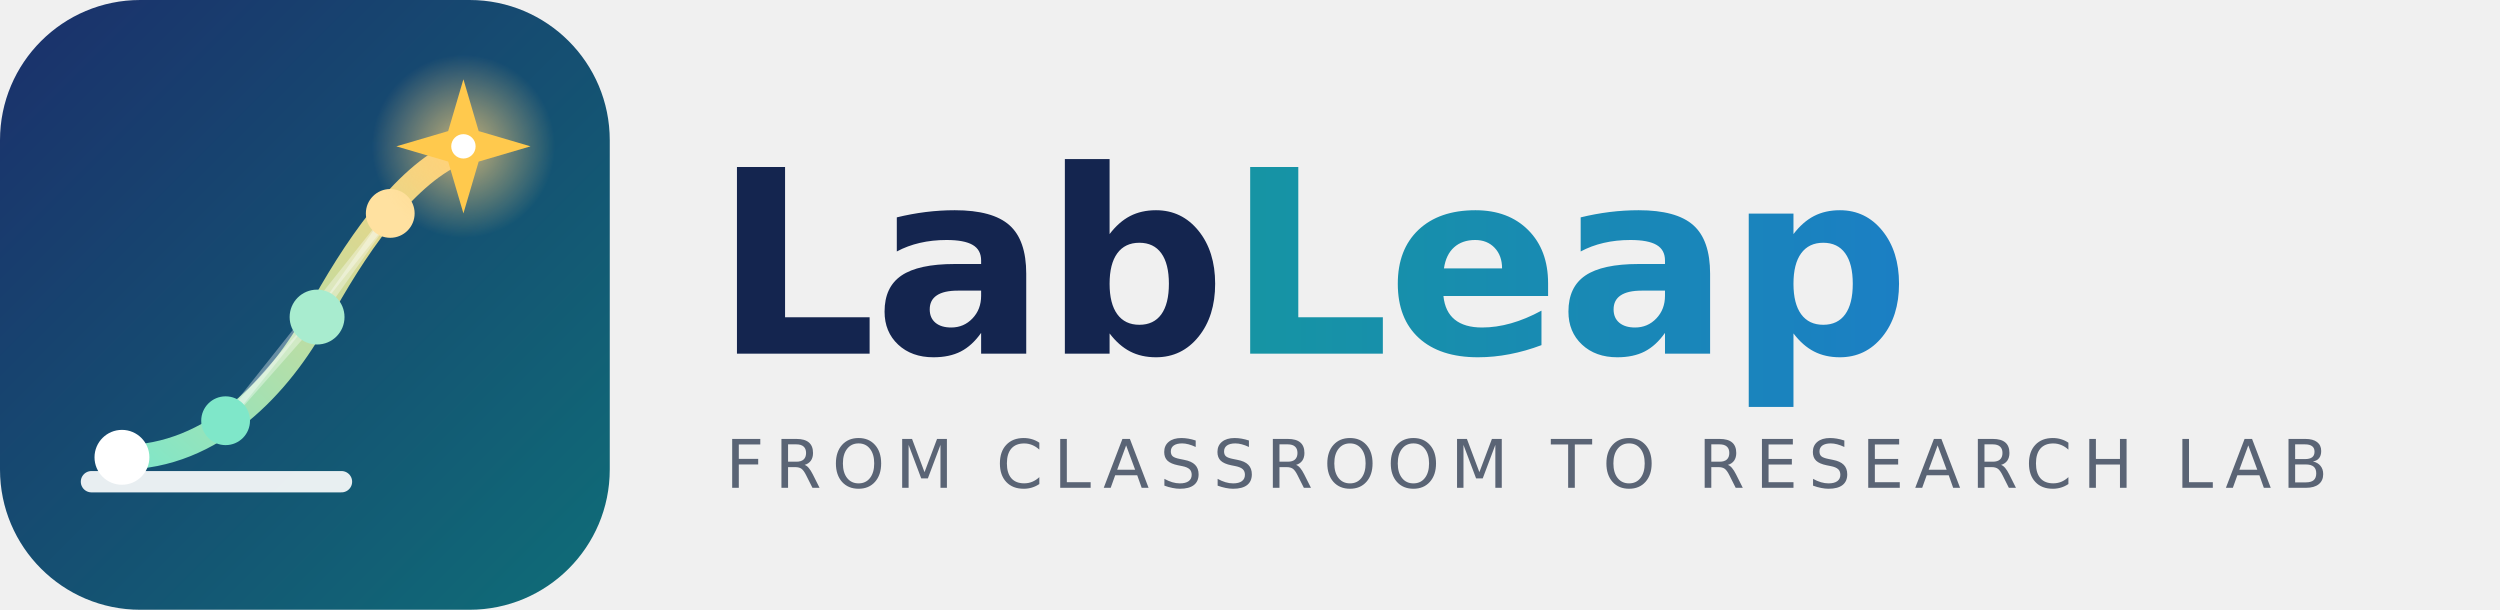
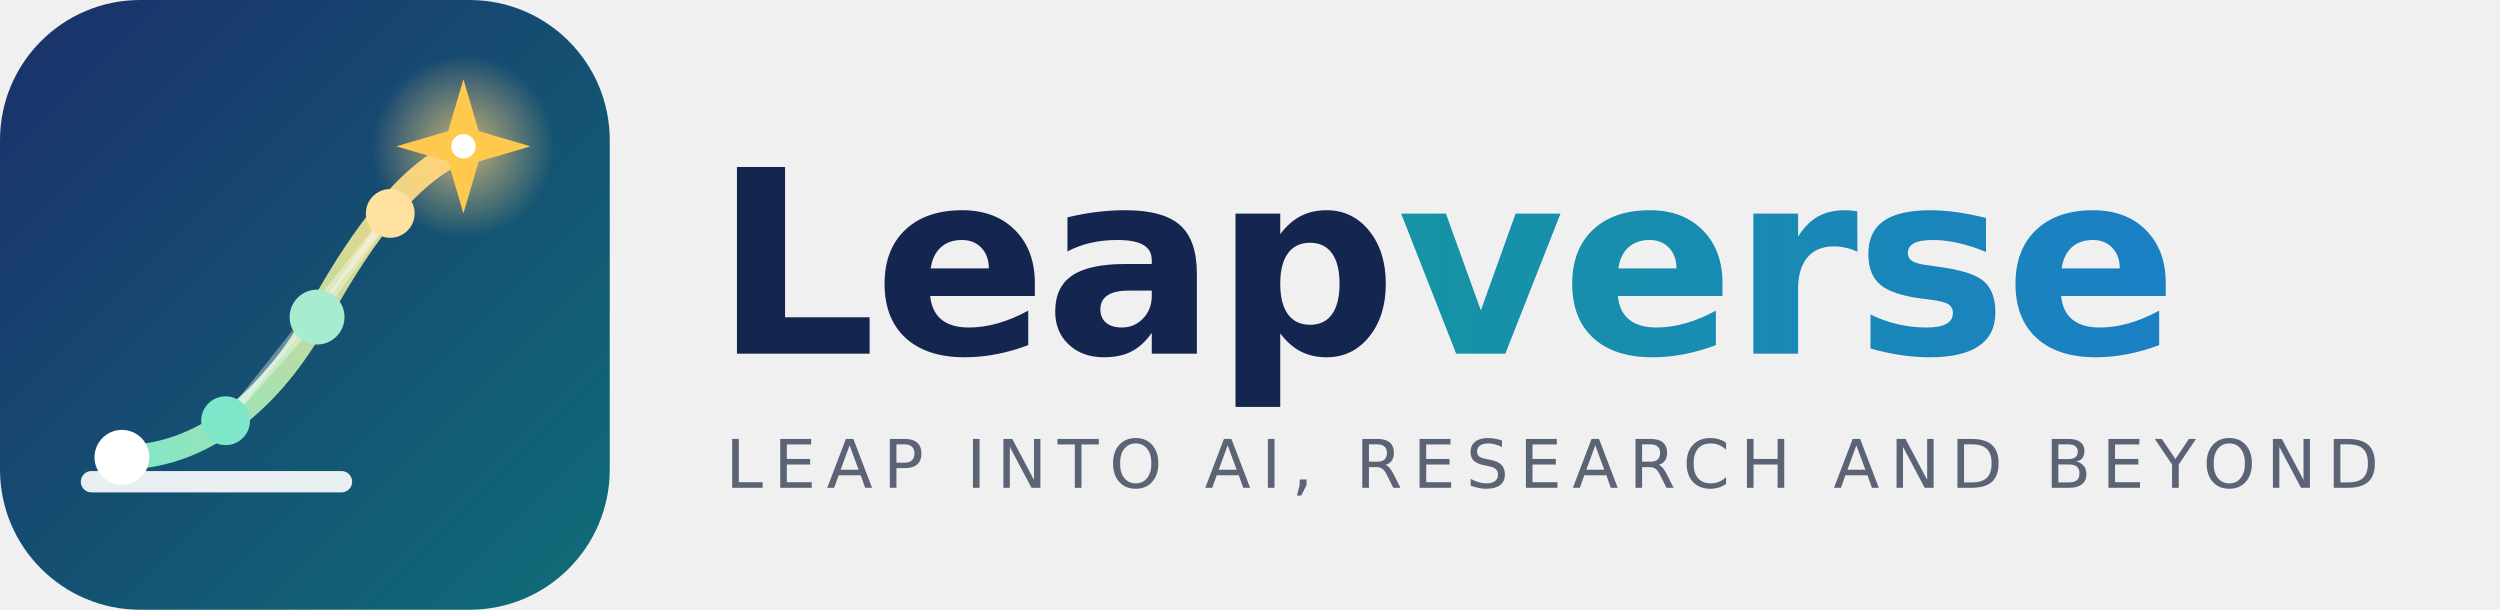
<svg xmlns="http://www.w3.org/2000/svg" viewBox="0 0 820 200" width="820" height="200">
  <defs>
    <linearGradient id="bg" x1="0" y1="0" x2="1" y2="1">
      <stop offset="0" stop-color="#1b2f6b" />
      <stop offset="1" stop-color="#0f6e78" />
    </linearGradient>
    <linearGradient id="arc" x1="0" y1="1" x2="1" y2="0">
      <stop offset="0" stop-color="#7fe7c9" />
      <stop offset="1" stop-color="#ffd27a" />
    </linearGradient>
    <radialGradient id="glow">
      <stop offset="0" stop-color="#ffd27a" stop-opacity="0.75" />
      <stop offset="1" stop-color="#ffd27a" stop-opacity="0" />
    </radialGradient>
    <linearGradient id="word" x1="0" y1="0" x2="1" y2="0">
      <stop offset="0" stop-color="#12a58a" />
      <stop offset="1" stop-color="#1b7fc4" />
    </linearGradient>
  </defs>
  <rect width="200" height="200" rx="46" fill="url(#bg)" />
  <line x1="30" y1="158" x2="112" y2="158" stroke="#ffffff" stroke-width="7" stroke-linecap="round" opacity="0.9" />
  <path d="M40 150 C 70 150, 92 126, 104 104 S 132 58, 150 50" fill="none" stroke="url(#arc)" stroke-width="8" stroke-linecap="round" />
  <g stroke="#ffffff" stroke-opacity="0.35" stroke-width="2.5">
    <line x1="74" y1="138" x2="104" y2="104" />
    <line x1="104" y1="104" x2="128" y2="70" />
    <line x1="74" y1="138" x2="128" y2="70" />
  </g>
  <circle cx="40" cy="150" r="9" fill="#ffffff" />
  <circle cx="74" cy="138" r="8" fill="#7fe7c9" />
  <circle cx="104" cy="104" r="9" fill="#a8eccf" />
  <circle cx="128" cy="70" r="8" fill="#ffe1a0" />
  <circle cx="152" cy="48" r="30" fill="url(#glow)" />
  <path d="M152 26 L157 43 L174 48 L157 53 L152 70 L147 53 L130 48 L147 43 Z" fill="#ffc94d" />
  <circle cx="152" cy="48" r="4" fill="#ffffff" />
-   <text x="234" y="116" font-family="DejaVu Sans, Arial, sans-serif" font-size="84" font-weight="bold" fill="#14254f" letter-spacing="-1">Lab<tspan fill="url(#word)">Leap</tspan>
+   <text x="234" y="116" font-family="DejaVu Sans, Arial, sans-serif" font-size="84" font-weight="bold" fill="#14254f" letter-spacing="-1">Leap<tspan fill="url(#word)">verse</tspan>
  </text>
-   <text x="238" y="160" font-family="DejaVu Sans, Arial, sans-serif" font-size="22" fill="#5a6475" letter-spacing="3.5">FROM CLASSROOM TO RESEARCH LAB</text>
+   <text x="238" y="160" font-family="DejaVu Sans, Arial, sans-serif" font-size="22" fill="#5a6475" letter-spacing="3.5">LEAP INTO AI, RESEARCH AND BEYOND</text>
</svg>
